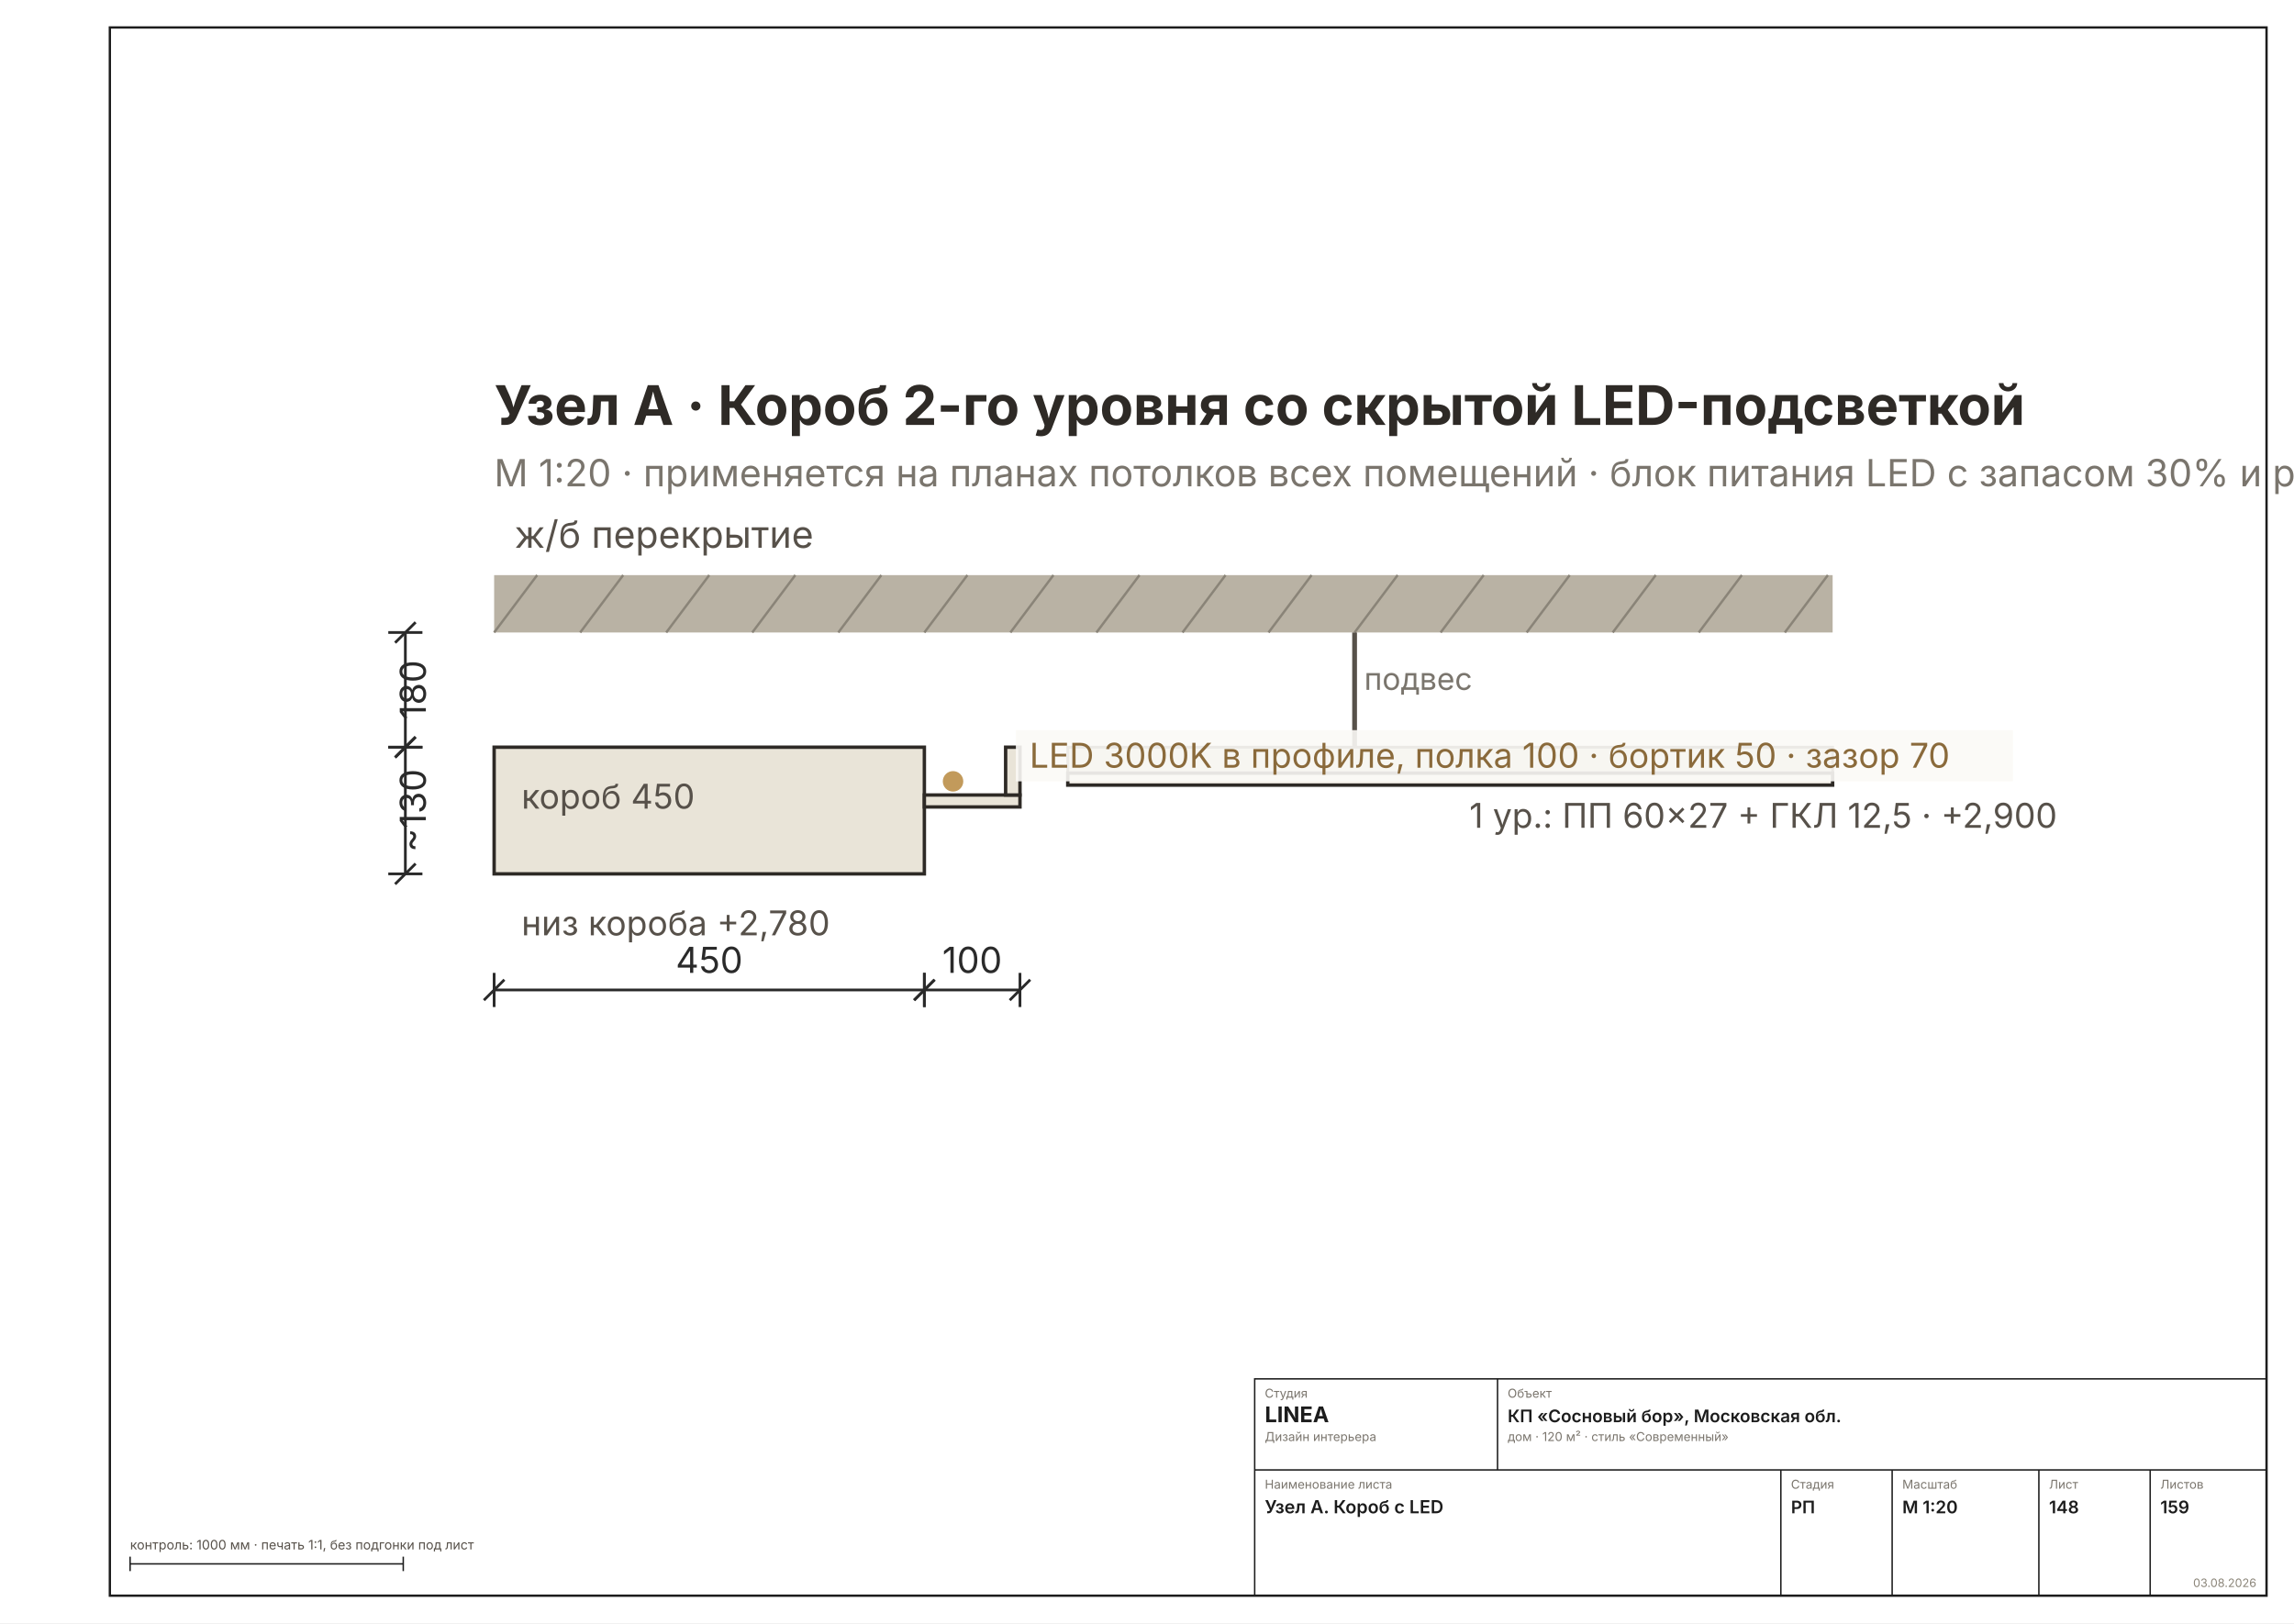
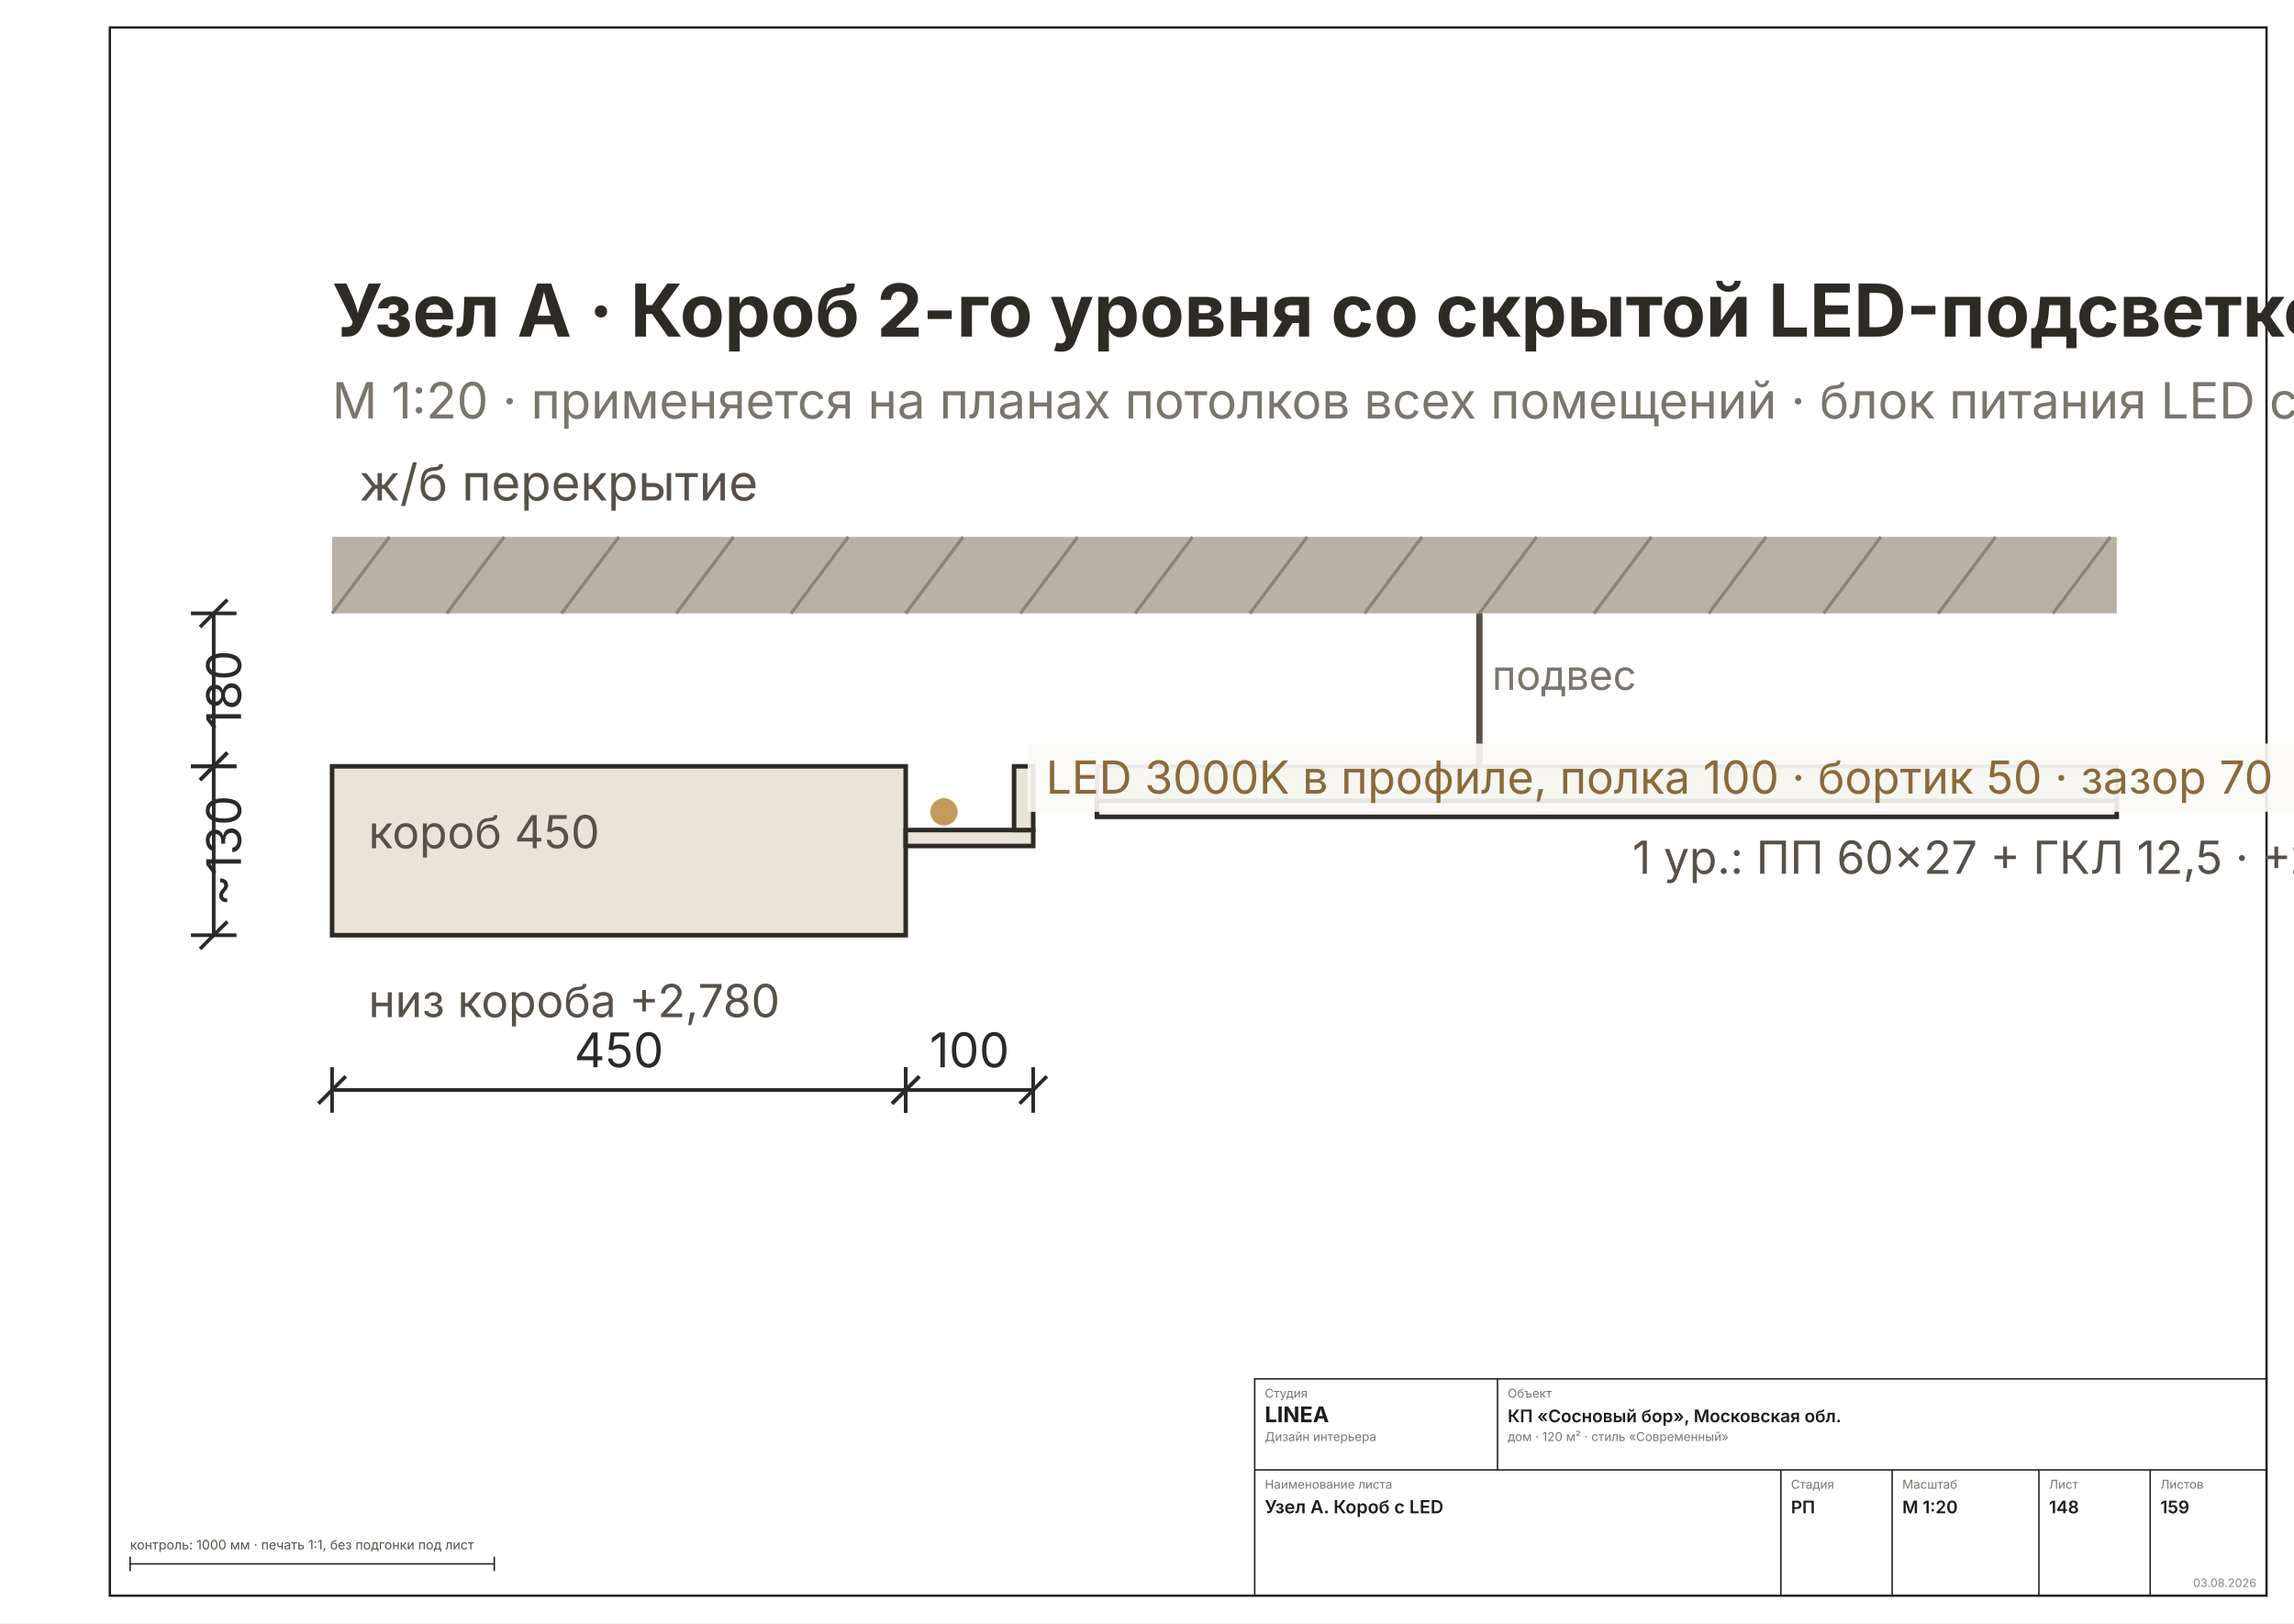
<svg xmlns="http://www.w3.org/2000/svg" width="1587" height="1123" viewBox="0 0 1587 1123" font-family="Inter, &quot;Helvetica Neue&quot;, Arial, sans-serif">
  <rect width="1587" height="1123" fill="#FFFFFF" />
  <rect x="76" y="19" width="1492" height="1085" fill="none" stroke="#1C1C1C" stroke-width="1.6" />
-   <g transform="translate(82 138.072) scale(2.3622)">
+   <g transform="translate(-116.724 25.00156) scale(3.1496)">
    <rect x="110" y="110" width="392" height="16.8" fill="#B9B2A4" />
    <text x="116" y="102" font-size="11" fill="#57514A">ж/б перекрытие</text>
    <line x1="110" y1="126.8" x2="122.6" y2="110" stroke="#8A8478" stroke-width="0.7" />
    <line x1="135.2" y1="126.8" x2="147.8" y2="110" stroke="#8A8478" stroke-width="0.7" />
    <line x1="160.4" y1="126.8" x2="173" y2="110" stroke="#8A8478" stroke-width="0.7" />
    <line x1="185.6" y1="126.8" x2="198.2" y2="110" stroke="#8A8478" stroke-width="0.7" />
    <line x1="210.8" y1="126.8" x2="223.4" y2="110" stroke="#8A8478" stroke-width="0.7" />
    <line x1="236" y1="126.8" x2="248.6" y2="110" stroke="#8A8478" stroke-width="0.7" />
    <line x1="261.2" y1="126.8" x2="273.8" y2="110" stroke="#8A8478" stroke-width="0.7" />
    <line x1="286.4" y1="126.8" x2="299" y2="110" stroke="#8A8478" stroke-width="0.7" />
    <line x1="311.6" y1="126.8" x2="324.2" y2="110" stroke="#8A8478" stroke-width="0.7" />
    <line x1="336.8" y1="126.8" x2="349.4" y2="110" stroke="#8A8478" stroke-width="0.7" />
    <line x1="362" y1="126.8" x2="374.6" y2="110" stroke="#8A8478" stroke-width="0.7" />
    <line x1="387.2" y1="126.8" x2="399.8" y2="110" stroke="#8A8478" stroke-width="0.7" />
    <line x1="412.4" y1="126.8" x2="425" y2="110" stroke="#8A8478" stroke-width="0.7" />
    <line x1="437.6" y1="126.8" x2="450.2" y2="110" stroke="#8A8478" stroke-width="0.7" />
    <line x1="462.8" y1="126.8" x2="475.4" y2="110" stroke="#8A8478" stroke-width="0.7" />
    <line x1="488" y1="126.8" x2="500.6" y2="110" stroke="#8A8478" stroke-width="0.7" />
    <line x1="362" y1="126.8" x2="362" y2="160.4" stroke="#57514A" stroke-width="1.4" />
    <text x="364.8" y="143.6" font-size="9" fill="#7A756D">подвес</text>
    <rect x="278" y="160.4" width="224" height="7.6" fill="#D8D2C4" stroke="#57514A" stroke-width="0.8" />
    <rect x="278" y="168" width="224" height="3.5" fill="#F6F3EC" stroke="#2E2A26" stroke-width="1" />
    <text x="395.6" y="184" font-size="10" fill="#57514A">1 ур.: ПП 60×27 + ГКЛ 12,5 · +2,900</text>
    <rect x="110" y="160.4" width="126" height="37.1" fill="#E9E4D8" stroke="#2E2A26" stroke-width="1" />
    <text x="118" y="178.4" font-size="10" fill="#57514A">короб 450</text>
    <rect x="236" y="174.4" width="28" height="3.5" fill="#E9E4D8" stroke="#2E2A26" stroke-width="1" />
    <rect x="259.8" y="160.4" width="4.2" height="14" fill="#E9E4D8" stroke="#2E2A26" stroke-width="1" />
    <circle cx="244.4" cy="170.4" r="3" fill="#C29A5B" />
    <rect x="262.8" y="155.4" width="292" height="15" fill="#FAF9F6E6" />
    <text x="266.8" y="166.4" font-size="10" fill="#8A6A3B">LED 3000K в профиле, полка 100 · бортик 50 · зазор 70</text>
    <text x="118" y="215.5" font-size="10" fill="#57514A">низ короба +2,780</text>
    <g stroke="#2A2A2A" stroke-width="0.8" fill="none">
      <line x1="84" y1="126.8" x2="84" y2="160.4" />
      <line x1="79" y1="126.8" x2="89" y2="126.8" />
      <line x1="79" y1="160.4" x2="89" y2="160.4" />
      <line x1="81" y1="129.8" x2="87" y2="123.8" />
      <line x1="81" y1="163.4" x2="87" y2="157.4" />
    </g>
    <text x="90" y="143.6" font-size="10.5" fill="#2A2A2A" transform="rotate(-90 90 143.6)" text-anchor="middle">180</text>
    <g stroke="#2A2A2A" stroke-width="0.8" fill="none">
      <line x1="84" y1="160.4" x2="84" y2="197.5" />
      <line x1="79" y1="160.4" x2="89" y2="160.4" />
      <line x1="79" y1="197.5" x2="89" y2="197.5" />
      <line x1="81" y1="163.4" x2="87" y2="157.4" />
      <line x1="81" y1="200.5" x2="87" y2="194.5" />
    </g>
    <text x="90" y="178.95" font-size="10.5" fill="#2A2A2A" transform="rotate(-90 90 178.95)" text-anchor="middle">~130</text>
    <g stroke="#2A2A2A" stroke-width="0.8" fill="none">
      <line x1="110" y1="231.5" x2="236" y2="231.5" />
      <line x1="110" y1="226.5" x2="110" y2="236.5" />
      <line x1="236" y1="226.5" x2="236" y2="236.5" />
      <line x1="107" y1="234.5" x2="113" y2="228.5" />
      <line x1="233" y1="234.5" x2="239" y2="228.5" />
    </g>
    <text x="173" y="226.5" font-size="10.5" fill="#2A2A2A" text-anchor="middle">450</text>
    <g stroke="#2A2A2A" stroke-width="0.8" fill="none">
      <line x1="236" y1="231.5" x2="264" y2="231.5" />
      <line x1="236" y1="226.5" x2="236" y2="236.5" />
      <line x1="264" y1="226.5" x2="264" y2="236.5" />
      <line x1="233" y1="234.5" x2="239" y2="228.5" />
      <line x1="261" y1="234.5" x2="267" y2="228.5" />
    </g>
    <text x="250" y="226.5" font-size="10.5" fill="#2A2A2A" text-anchor="middle">100</text>
    <text x="110" y="66" font-size="16" font-weight="700" fill="#2E2A26">Узел А · Короб 2-го уровня со скрытой LED-подсветкой</text>
    <text x="110" y="84" font-size="11" fill="#7A756D">М 1:20 · применяется на планах потолков всех помещений · блок питания LED с запасом 30% и ревизионным люком</text>
  </g>
  <g stroke="#1C1C1C" stroke-width="1" fill="none">
    <rect x="868" y="954" width="700" height="150" />
    <line x1="868" y1="1017" x2="1568" y2="1017" />
    <line x1="1036" y1="954" x2="1036" y2="1017" />
    <line x1="1232" y1="1017" x2="1232" y2="1104" />
    <line x1="1309" y1="1017" x2="1309" y2="1104" />
    <line x1="1410.5" y1="1017" x2="1410.5" y2="1104" />
    <line x1="1487.5" y1="1017" x2="1487.5" y2="1104" />
  </g>
  <text x="875" y="967" font-size="8.5" fill="#7A756D">Студия</text>
  <text x="875" y="984" font-size="15" font-weight="700" fill="#1C1C1C">LINEA</text>
  <text x="875" y="997" font-size="8.5" fill="#7A756D">Дизайн интерьера</text>
  <text x="1043" y="967" font-size="8.5" fill="#7A756D">Объект</text>
  <text x="1043" y="984" font-size="12" font-weight="600" fill="#1C1C1C">КП «Сосновый бор», Московская обл.</text>
  <text x="1043" y="997" font-size="8.5" fill="#7A756D">дом · 120 м² · стиль «Современный»</text>
  <text x="875" y="1030" font-size="8.5" fill="#7A756D">Наименование листа</text>
  <text x="875" y="1047" font-size="12.5" font-weight="600" fill="#1C1C1C">Узел А. Короб с LED</text>
  <text x="1239" y="1030" font-size="8.5" fill="#7A756D">Стадия</text>
  <text x="1239" y="1047" font-size="12" font-weight="600" fill="#1C1C1C">РП</text>
  <text x="1316" y="1030" font-size="8.5" fill="#7A756D">Масштаб</text>
  <text x="1316" y="1047" font-size="12" font-weight="600" fill="#1C1C1C">М 1:20</text>
  <text x="1417.5" y="1030" font-size="8.5" fill="#7A756D">Лист</text>
  <text x="1417.5" y="1047" font-size="12" font-weight="600" fill="#1C1C1C">148</text>
  <text x="1494.5" y="1030" font-size="8.5" fill="#7A756D">Листов</text>
  <text x="1494.5" y="1047" font-size="12" font-weight="600" fill="#1C1C1C">159</text>
  <text x="1561" y="1098" font-size="8" fill="#8A8478" text-anchor="end">03.08.2026</text>
  <g stroke="#1C1C1C" stroke-width="1">
-     <line x1="90" y1="1082" x2="278.976" y2="1082" />
+     <line x1="90" y1="1082" x2="341.968" y2="1082" />
    <line x1="90" y1="1077" x2="90" y2="1087" />
-     <line x1="278.976" y1="1077" x2="278.976" y2="1087" />
+     <line x1="341.968" y1="1077" x2="341.968" y2="1087" />
  </g>
  <text x="90" y="1072" font-size="9" fill="#57514A">контроль: 1000 мм · печать 1:1, без подгонки под лист</text>
</svg>
